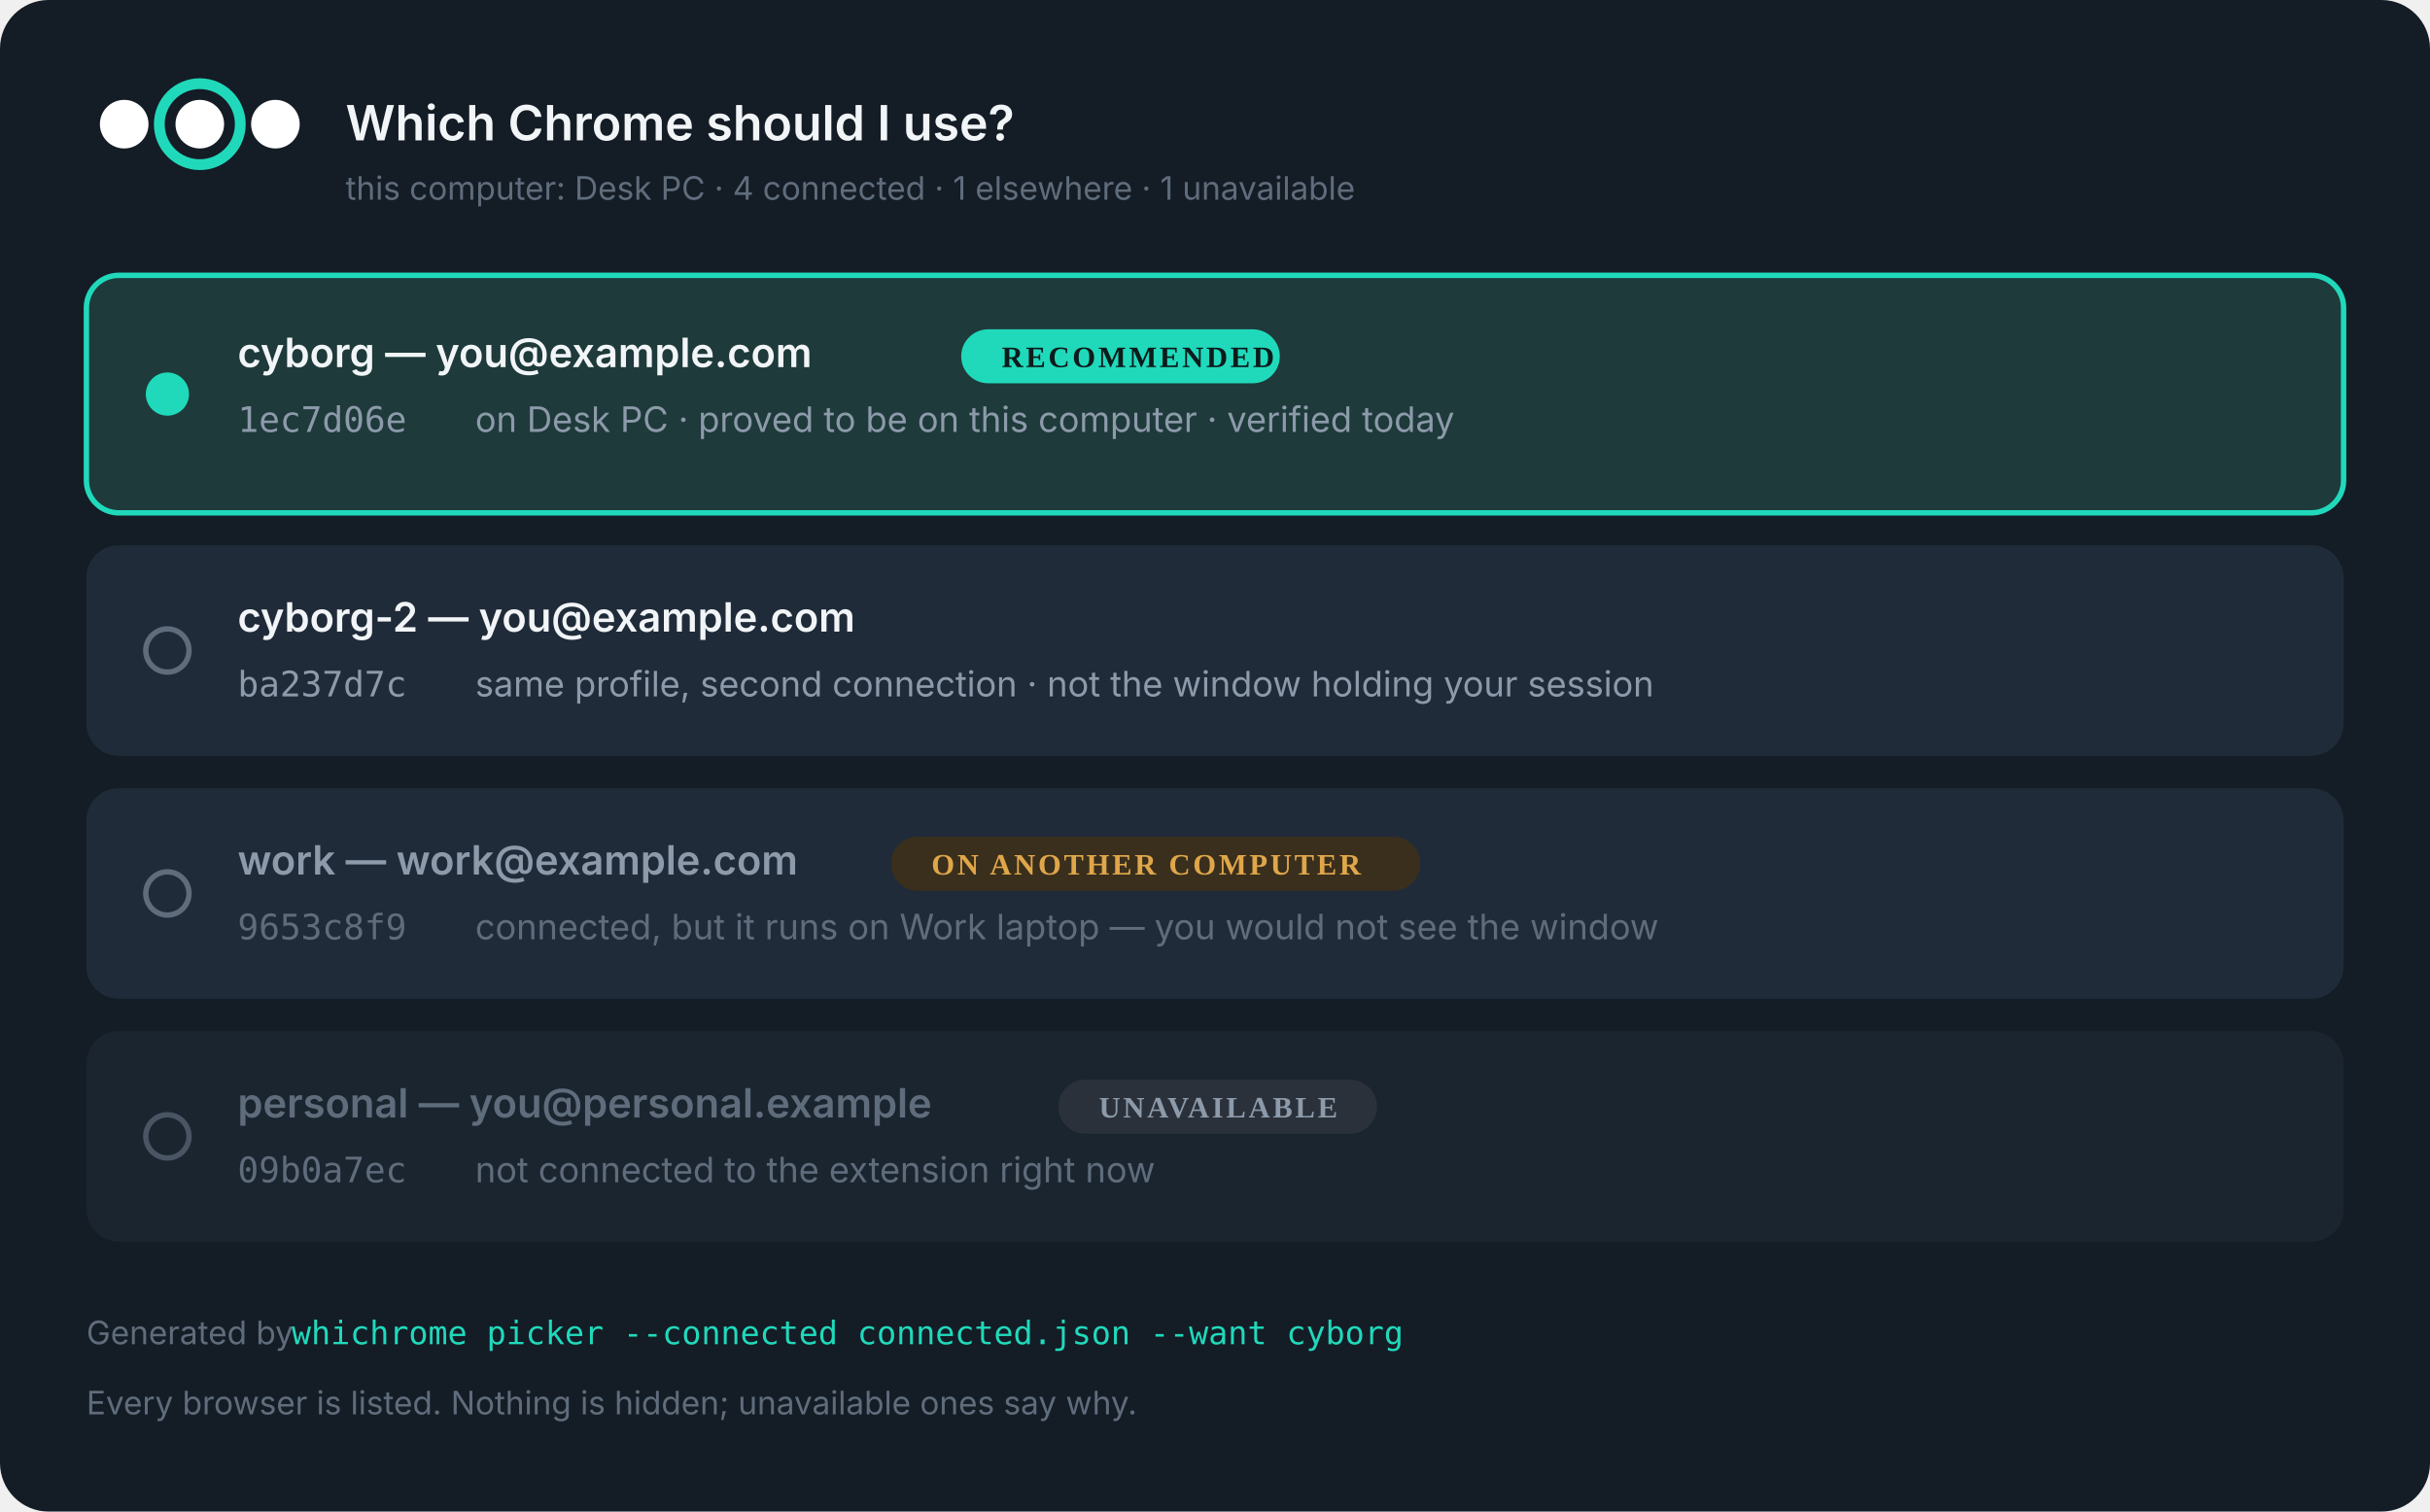
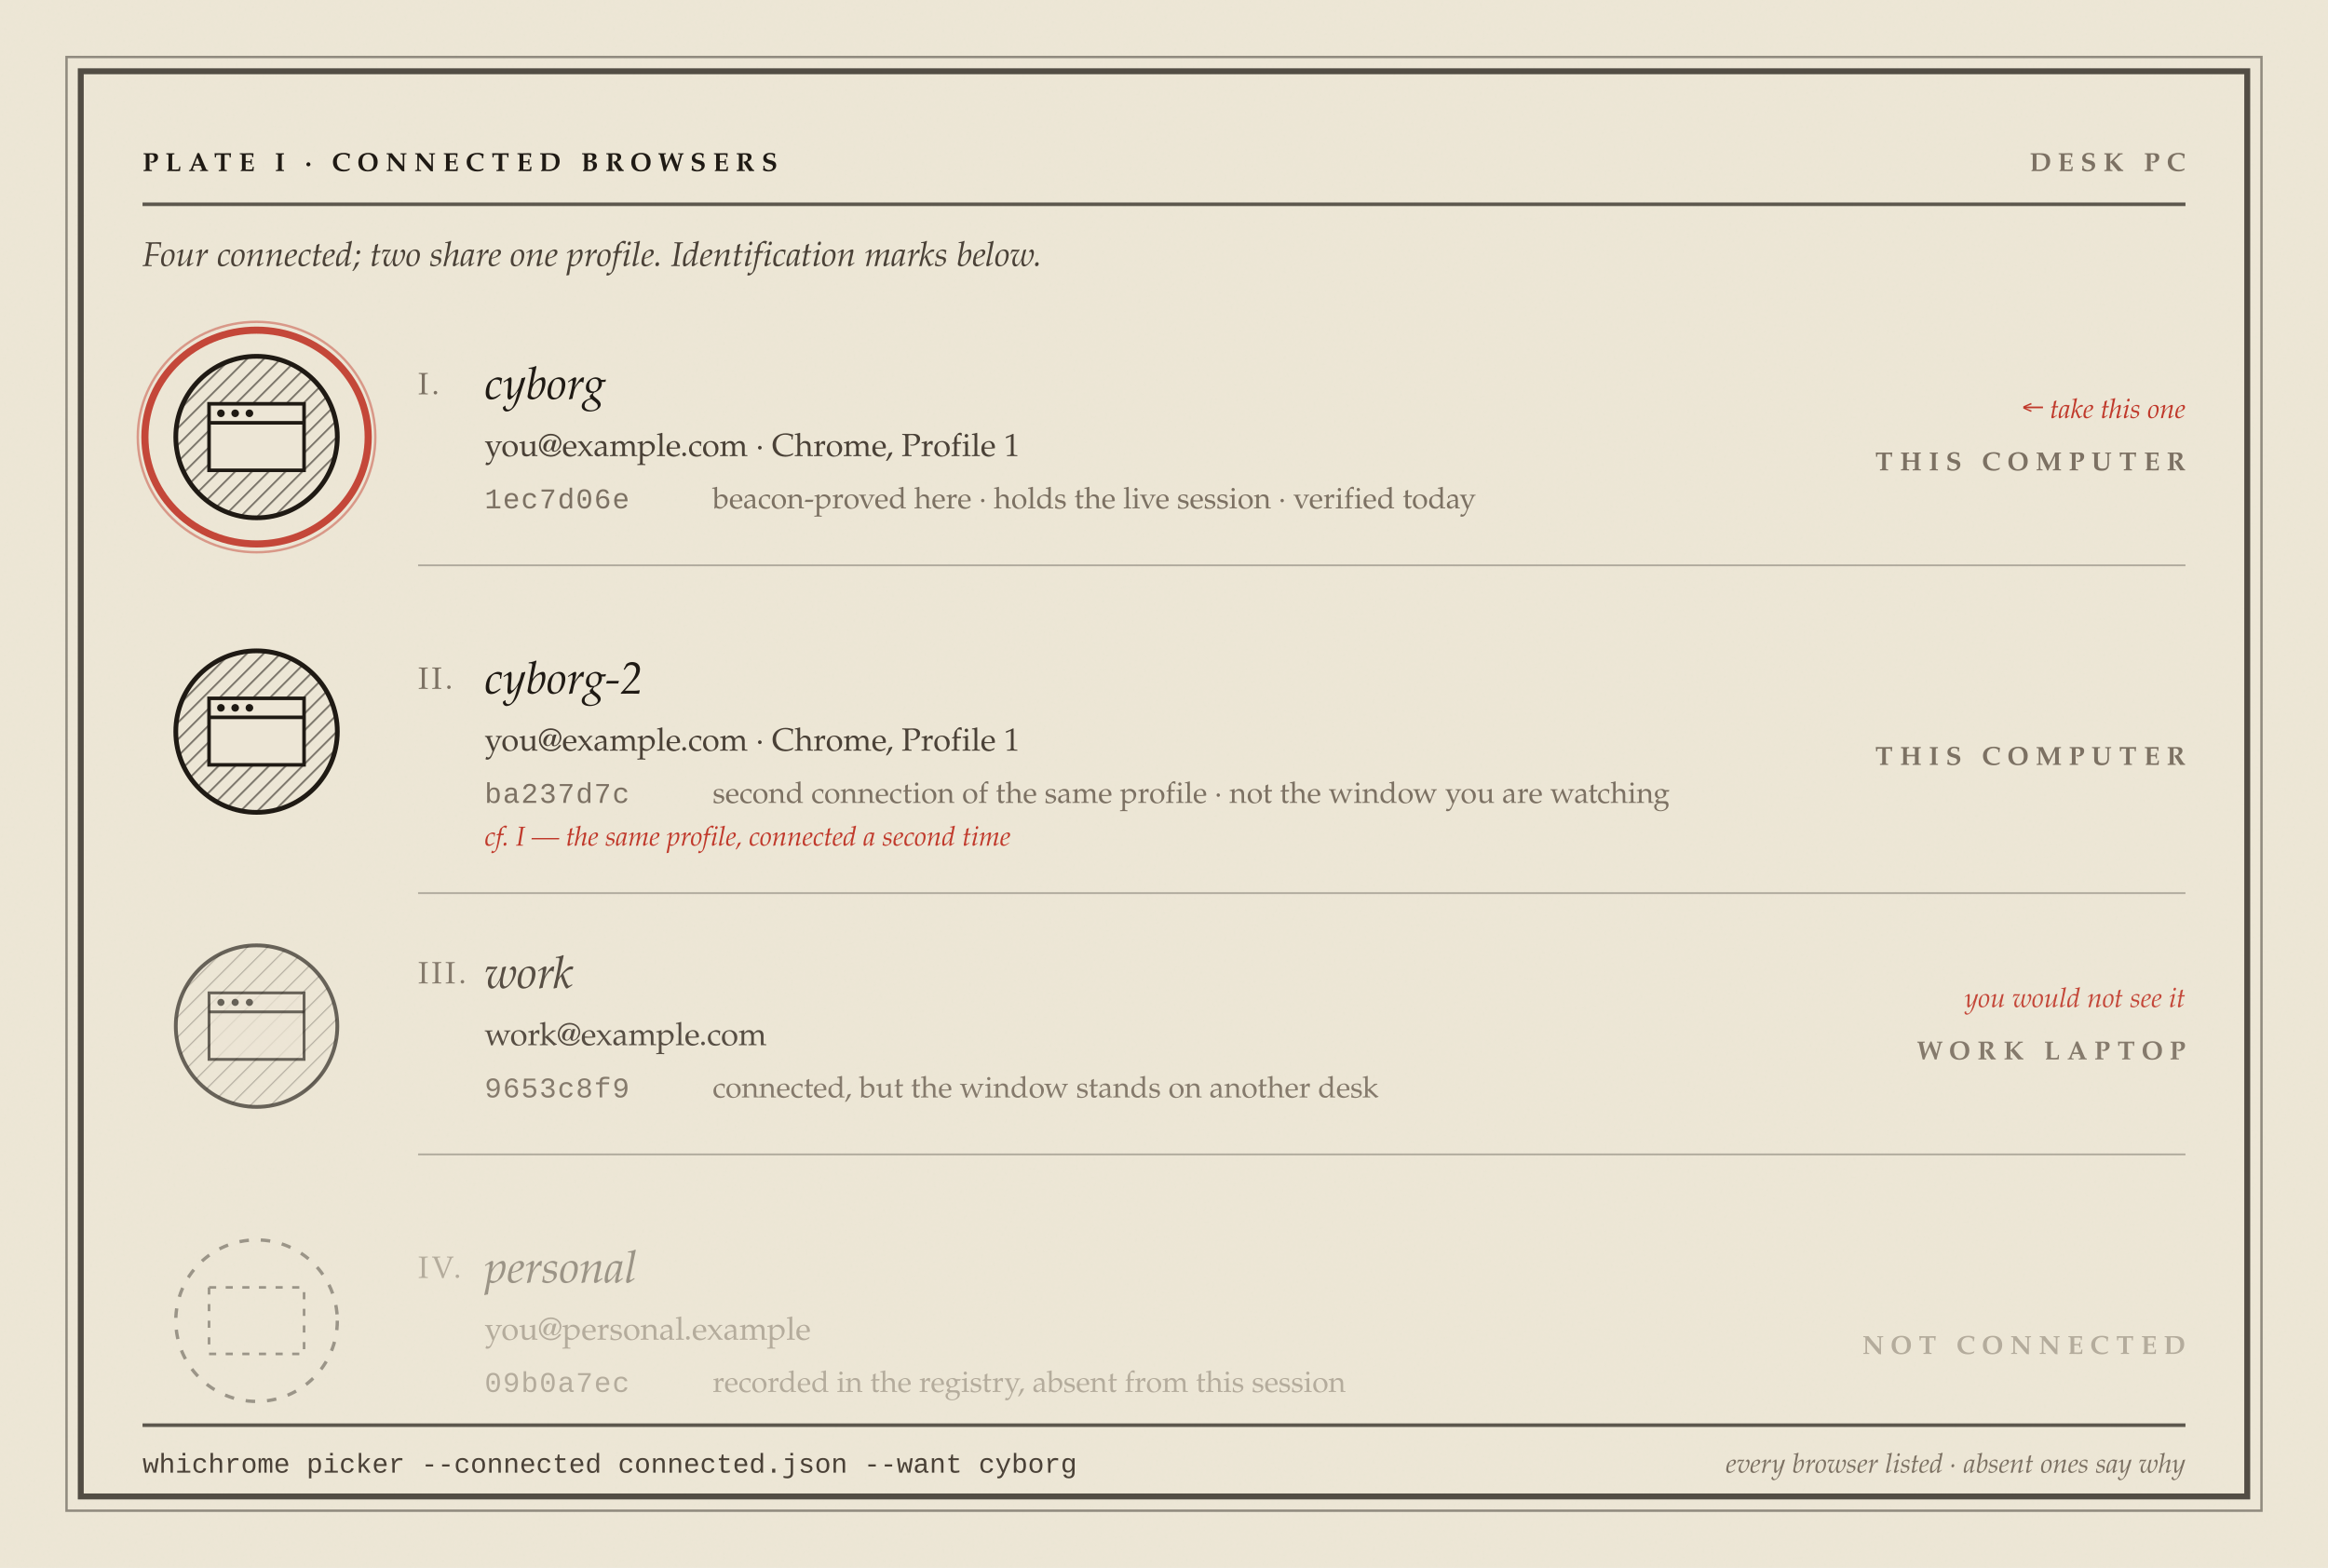
- <svg xmlns="http://www.w3.org/2000/svg" viewBox="0 0 900 560" width="900" height="560" role="img" aria-label="The Whichrome picker: four browser options labelled with nickname, account and computer, one recommended, one on another computer, one unavailable">
+ <svg xmlns="http://www.w3.org/2000/svg" viewBox="0 0 980 660" width="980" height="660" role="img" aria-label="A field-guide identification plate listing four connected Chrome browsers: two on this computer annotated as one profile connected twice, one running on another computer, one not connected">
  <defs>
    <style>
-       .bg    { fill: #141C26; }
-       .card  { fill: #1B2531; }
-       .row   { fill: #202B39; }
-       .rowsel{ fill: #1E3A3A; }
-       .ink   { fill: #F2F5F7; font-family: "Segoe UI", Inter, system-ui, sans-serif; }
-       .dim   { fill: #8C9AAA; font-family: "Segoe UI", Inter, system-ui, sans-serif; }
-       .faint { fill: #5F6C7B; font-family: "Segoe UI", Inter, system-ui, sans-serif; }
-       .teal  { fill: #20D9BB; font-family: "Segoe UI", Inter, system-ui, sans-serif; }
-       .mono  { font-family: "JetBrains Mono", "Cascadia Mono", Consolas, monospace; }
-       .t18   { font-size: 18px; font-weight: 600; }
-       .t15   { font-size: 15px; font-weight: 600; }
-       .t13   { font-size: 13px; }
-       .t12   { font-size: 12px; }
-       .t11   { font-size: 11px; letter-spacing: .09em; }
+       .serif { font-family: "Iowan Old Style", "Palatino Linotype", Palatino, Georgia, "Times New Roman", serif; }
+       .mono  { font-family: "Courier New", "Nimbus Mono", Courier, monospace; }
+       .ink    { fill: #1F1A14; }
+       .ink2   { fill: #4A4137; }
+       .ink3   { fill: #7C7163; }
+       .red    { fill: #C0392B; }
+       .plate  { font-size: 11px; letter-spacing: .26em; font-weight: 700; }
+       .sp     { font-size: 19px; font-style: italic; }
+       .acct   { font-size: 13.5px; }
+       .note   { font-size: 12.5px; }
+       .id     { font-size: 12px; letter-spacing: .04em; }
+       .annot  { font-size: 11.5px; font-style: italic; }
+       .num    { font-size: 13px; letter-spacing: .1em; }
    </style>
+     <pattern id="hatch" width="5" height="5" patternUnits="userSpaceOnUse" patternTransform="rotate(45)">
+       <line x1="0" y1="0" x2="0" y2="5" stroke="#1F1A14" stroke-width="1.5" opacity=".55" />
+     </pattern>
+     <pattern id="hatchLight" width="6" height="6" patternUnits="userSpaceOnUse" patternTransform="rotate(45)">
+       <line x1="0" y1="0" x2="0" y2="6" stroke="#1F1A14" stroke-width="1" opacity=".28" />
+     </pattern>
+     <filter id="grain">
+       <feTurbulence type="fractalNoise" baseFrequency="0.8" numOctaves="3" result="n" />
+       <feColorMatrix in="n" type="saturate" values="0" />
+       <feComponentTransfer>
+         <feFuncA type="linear" slope="0.045" />
+       </feComponentTransfer>
+       <feComposite operator="over" in2="SourceGraphic" />
+     </filter>
  </defs>
-   <rect width="900" height="560" rx="18" class="bg" />
-   <circle cx="46" cy="46" r="9" fill="#FFFFFF" />
-   <circle cx="74" cy="46" r="9" fill="#FFFFFF" />
-   <circle cx="74" cy="46" r="15" fill="none" stroke="#20D9BB" stroke-width="4" />
-   <circle cx="102" cy="46" r="9" fill="#FFFFFF" />
-   <text x="128" y="52" class="ink t18">Which Chrome should I use?</text>
-   <text x="128" y="74" class="faint t12">this computer: Desk PC · 4 connected · 1 elsewhere · 1 unavailable</text>
-   <rect x="32" y="102" width="836" height="88" rx="12" class="rowsel" stroke="#20D9BB" stroke-width="2" />
-   <circle cx="62" cy="146" r="8" fill="#20D9BB" />
-   <text x="88" y="136" class="ink t15">cyborg — you@example.com</text>
-   <rect x="356" y="122" width="118" height="20" rx="10" fill="#20D9BB" />
-   <text x="371" y="136" class="t11" style="fill:#0C1B1B;font-weight:700">RECOMMENDED</text>
-   <text x="88" y="160" class="dim t13 mono">1ec7d06e</text>
-   <text x="176" y="160" class="dim t13">on Desk PC · proved to be on this computer · verified today</text>
-   <rect x="32" y="202" width="836" height="78" rx="12" class="row" />
-   <circle cx="62" cy="241" r="8" fill="none" stroke="#5F6C7B" stroke-width="2" />
-   <text x="88" y="234" class="ink t15">cyborg-2 — you@example.com</text>
-   <text x="88" y="258" class="dim t13 mono">ba237d7c</text>
-   <text x="176" y="258" class="dim t13">same profile, second connection · not the window holding your session</text>
-   <rect x="32" y="292" width="836" height="78" rx="12" class="row" />
-   <circle cx="62" cy="331" r="8" fill="none" stroke="#5F6C7B" stroke-width="2" />
-   <text x="88" y="324" class="dim t15">work — work@example.com</text>
-   <rect x="330" y="310" width="196" height="20" rx="10" fill="#3A2F1C" />
-   <text x="345" y="324" class="t11" style="fill:#E0A64A;font-weight:700">ON ANOTHER COMPUTER</text>
-   <text x="88" y="348" class="faint t13 mono">9653c8f9</text>
-   <text x="176" y="348" class="faint t13">connected, but it runs on Work laptop — you would not see the window</text>
-   <rect x="32" y="382" width="836" height="78" rx="12" class="row" opacity=".55" />
-   <circle cx="62" cy="421" r="8" fill="none" stroke="#4A5563" stroke-width="2" />
-   <text x="88" y="414" class="faint t15">personal — you@personal.example</text>
-   <rect x="392" y="400" width="118" height="20" rx="10" fill="#2A313B" />
-   <text x="407" y="414" class="t11" style="fill:#8C9AAA;font-weight:700">UNAVAILABLE</text>
-   <text x="88" y="438" class="faint t13 mono">09b0a7ec</text>
-   <text x="176" y="438" class="faint t13">not connected to the extension right now</text>
-   <text x="32" y="498" class="faint t12">Generated by</text>
-   <text x="108" y="498" class="teal t12 mono">whichrome picker --connected connected.json --want cyborg</text>
-   <text x="32" y="524" class="faint t12">Every browser is listed. Nothing is hidden; unavailable ones say why.</text>
+   <rect width="980" height="660" fill="#EDE6D6" />
+   <rect width="980" height="660" fill="#EDE6D6" filter="url(#grain)" opacity=".9" />
+   <rect x="28" y="24" width="924" height="612" fill="none" stroke="#1F1A14" stroke-width="1" opacity=".45" />
+   <rect x="34" y="30" width="912" height="600" fill="none" stroke="#1F1A14" stroke-width="2.5" opacity=".75" />
+   <text x="60" y="72" class="serif ink plate">PLATE I · CONNECTED BROWSERS</text>
+   <text x="920" y="72" class="serif ink3 plate" text-anchor="end">DESK PC</text>
+   <line x1="60" y1="86" x2="920" y2="86" stroke="#1F1A14" stroke-width="1.5" opacity=".7" />
+   <text x="60" y="112" class="serif ink2" font-size="14.5" font-style="italic">Four connected; two share one profile. Identification marks below.</text>
+   <g transform="translate(0,0)">
+     <circle cx="108" cy="184" r="34" fill="url(#hatch)" />
+     <circle cx="108" cy="184" r="34" fill="none" stroke="#1F1A14" stroke-width="2" />
+     <rect x="88" y="170" width="40" height="28" fill="#EDE6D6" stroke="#1F1A14" stroke-width="1.5" />
+     <line x1="88" y1="178" x2="128" y2="178" stroke="#1F1A14" stroke-width="1.5" />
+     <circle cx="93" cy="174" r="1.6" fill="#1F1A14" />
+     <circle cx="99" cy="174" r="1.6" fill="#1F1A14" />
+     <circle cx="105" cy="174" r="1.6" fill="#1F1A14" />
+     <ellipse cx="108" cy="184" rx="47" ry="45" fill="none" stroke="#C0392B" stroke-width="3" opacity=".92" />
+     <ellipse cx="108" cy="184" rx="50" ry="48.5" fill="none" stroke="#C0392B" stroke-width="1" opacity=".45" />
+     <text x="176" y="166" class="serif ink3 num">I.</text>
+     <text x="204" y="168" class="serif ink sp">cyborg</text>
+     <text x="204" y="192" class="serif ink2 acct">you@example.com · Chrome, Profile 1</text>
+     <text x="204" y="214" class="mono ink3 id">1ec7d06e</text>
+     <text x="300" y="214" class="serif ink3 note">beacon-proved here · holds the live session · verified today</text>
+     <text x="920" y="176" class="serif red annot" text-anchor="end">← take this one</text>
+     <text x="920" y="198" class="serif ink3 plate" text-anchor="end" font-size="10">THIS COMPUTER</text>
+   </g>
+   <line x1="176" y1="238" x2="920" y2="238" stroke="#1F1A14" stroke-width=".75" opacity=".3" />
+   <g transform="translate(0,124)">
+     <circle cx="108" cy="184" r="34" fill="url(#hatch)" />
+     <circle cx="108" cy="184" r="34" fill="none" stroke="#1F1A14" stroke-width="2" />
+     <rect x="88" y="170" width="40" height="28" fill="#EDE6D6" stroke="#1F1A14" stroke-width="1.5" />
+     <line x1="88" y1="178" x2="128" y2="178" stroke="#1F1A14" stroke-width="1.5" />
+     <circle cx="93" cy="174" r="1.6" fill="#1F1A14" />
+     <circle cx="99" cy="174" r="1.6" fill="#1F1A14" />
+     <circle cx="105" cy="174" r="1.6" fill="#1F1A14" />
+     <text x="176" y="166" class="serif ink3 num">II.</text>
+     <text x="204" y="168" class="serif ink sp">cyborg-2</text>
+     <text x="204" y="192" class="serif ink2 acct">you@example.com · Chrome, Profile 1</text>
+     <text x="204" y="214" class="mono ink3 id">ba237d7c</text>
+     <text x="300" y="214" class="serif ink3 note">second connection of the same profile · not the window you are watching</text>
+     <text x="920" y="198" class="serif ink3 plate" text-anchor="end" font-size="10">THIS COMPUTER</text>
+   </g>
+   <text x="204" y="356" class="serif red annot">cf. I — the same profile, connected a second time</text>
+   <line x1="176" y1="376" x2="920" y2="376" stroke="#1F1A14" stroke-width=".75" opacity=".3" />
+   <g transform="translate(0,248)" opacity=".92">
+     <circle cx="108" cy="184" r="34" fill="url(#hatchLight)" />
+     <circle cx="108" cy="184" r="34" fill="none" stroke="#1F1A14" stroke-width="1.6" opacity=".7" />
+     <rect x="88" y="170" width="40" height="28" fill="#EDE6D6" stroke="#1F1A14" stroke-width="1.2" opacity=".7" />
+     <line x1="88" y1="178" x2="128" y2="178" stroke="#1F1A14" stroke-width="1.2" opacity=".7" />
+     <circle cx="93" cy="174" r="1.5" fill="#1F1A14" opacity=".7" />
+     <circle cx="99" cy="174" r="1.5" fill="#1F1A14" opacity=".7" />
+     <circle cx="105" cy="174" r="1.5" fill="#1F1A14" opacity=".7" />
+     <text x="176" y="166" class="serif ink3 num">III.</text>
+     <text x="204" y="168" class="serif ink2 sp">work</text>
+     <text x="204" y="192" class="serif ink2 acct">work@example.com</text>
+     <text x="204" y="214" class="mono ink3 id">9653c8f9</text>
+     <text x="300" y="214" class="serif ink3 note">connected, but the window stands on another desk</text>
+     <text x="920" y="176" class="serif red annot" text-anchor="end">you would not see it</text>
+     <text x="920" y="198" class="serif ink3 plate" text-anchor="end" font-size="10">WORK LAPTOP</text>
+   </g>
+   <line x1="176" y1="486" x2="920" y2="486" stroke="#1F1A14" stroke-width=".75" opacity=".3" />
+   <g transform="translate(0,372)" opacity=".5">
+     <circle cx="108" cy="184" r="34" fill="none" stroke="#1F1A14" stroke-width="1.4" stroke-dasharray="4 5" opacity=".8" />
+     <rect x="88" y="170" width="40" height="28" fill="none" stroke="#1F1A14" stroke-width="1.1" stroke-dasharray="3 4" opacity=".8" />
+     <text x="176" y="166" class="serif ink3 num">IV.</text>
+     <text x="204" y="168" class="serif ink2 sp">personal</text>
+     <text x="204" y="192" class="serif ink3 acct">you@personal.example</text>
+     <text x="204" y="214" class="mono ink3 id">09b0a7ec</text>
+     <text x="300" y="214" class="serif ink3 note">recorded in the registry, absent from this session</text>
+     <text x="920" y="198" class="serif ink3 plate" text-anchor="end" font-size="10">NOT CONNECTED</text>
+   </g>
+   <line x1="60" y1="600" x2="920" y2="600" stroke="#1F1A14" stroke-width="1.5" opacity=".7" />
+   <text x="60" y="620" class="mono ink2" font-size="11.5">whichrome picker --connected connected.json --want cyborg</text>
+   <text x="920" y="620" class="serif ink3 annot" text-anchor="end">every browser listed · absent ones say why</text>
</svg>
